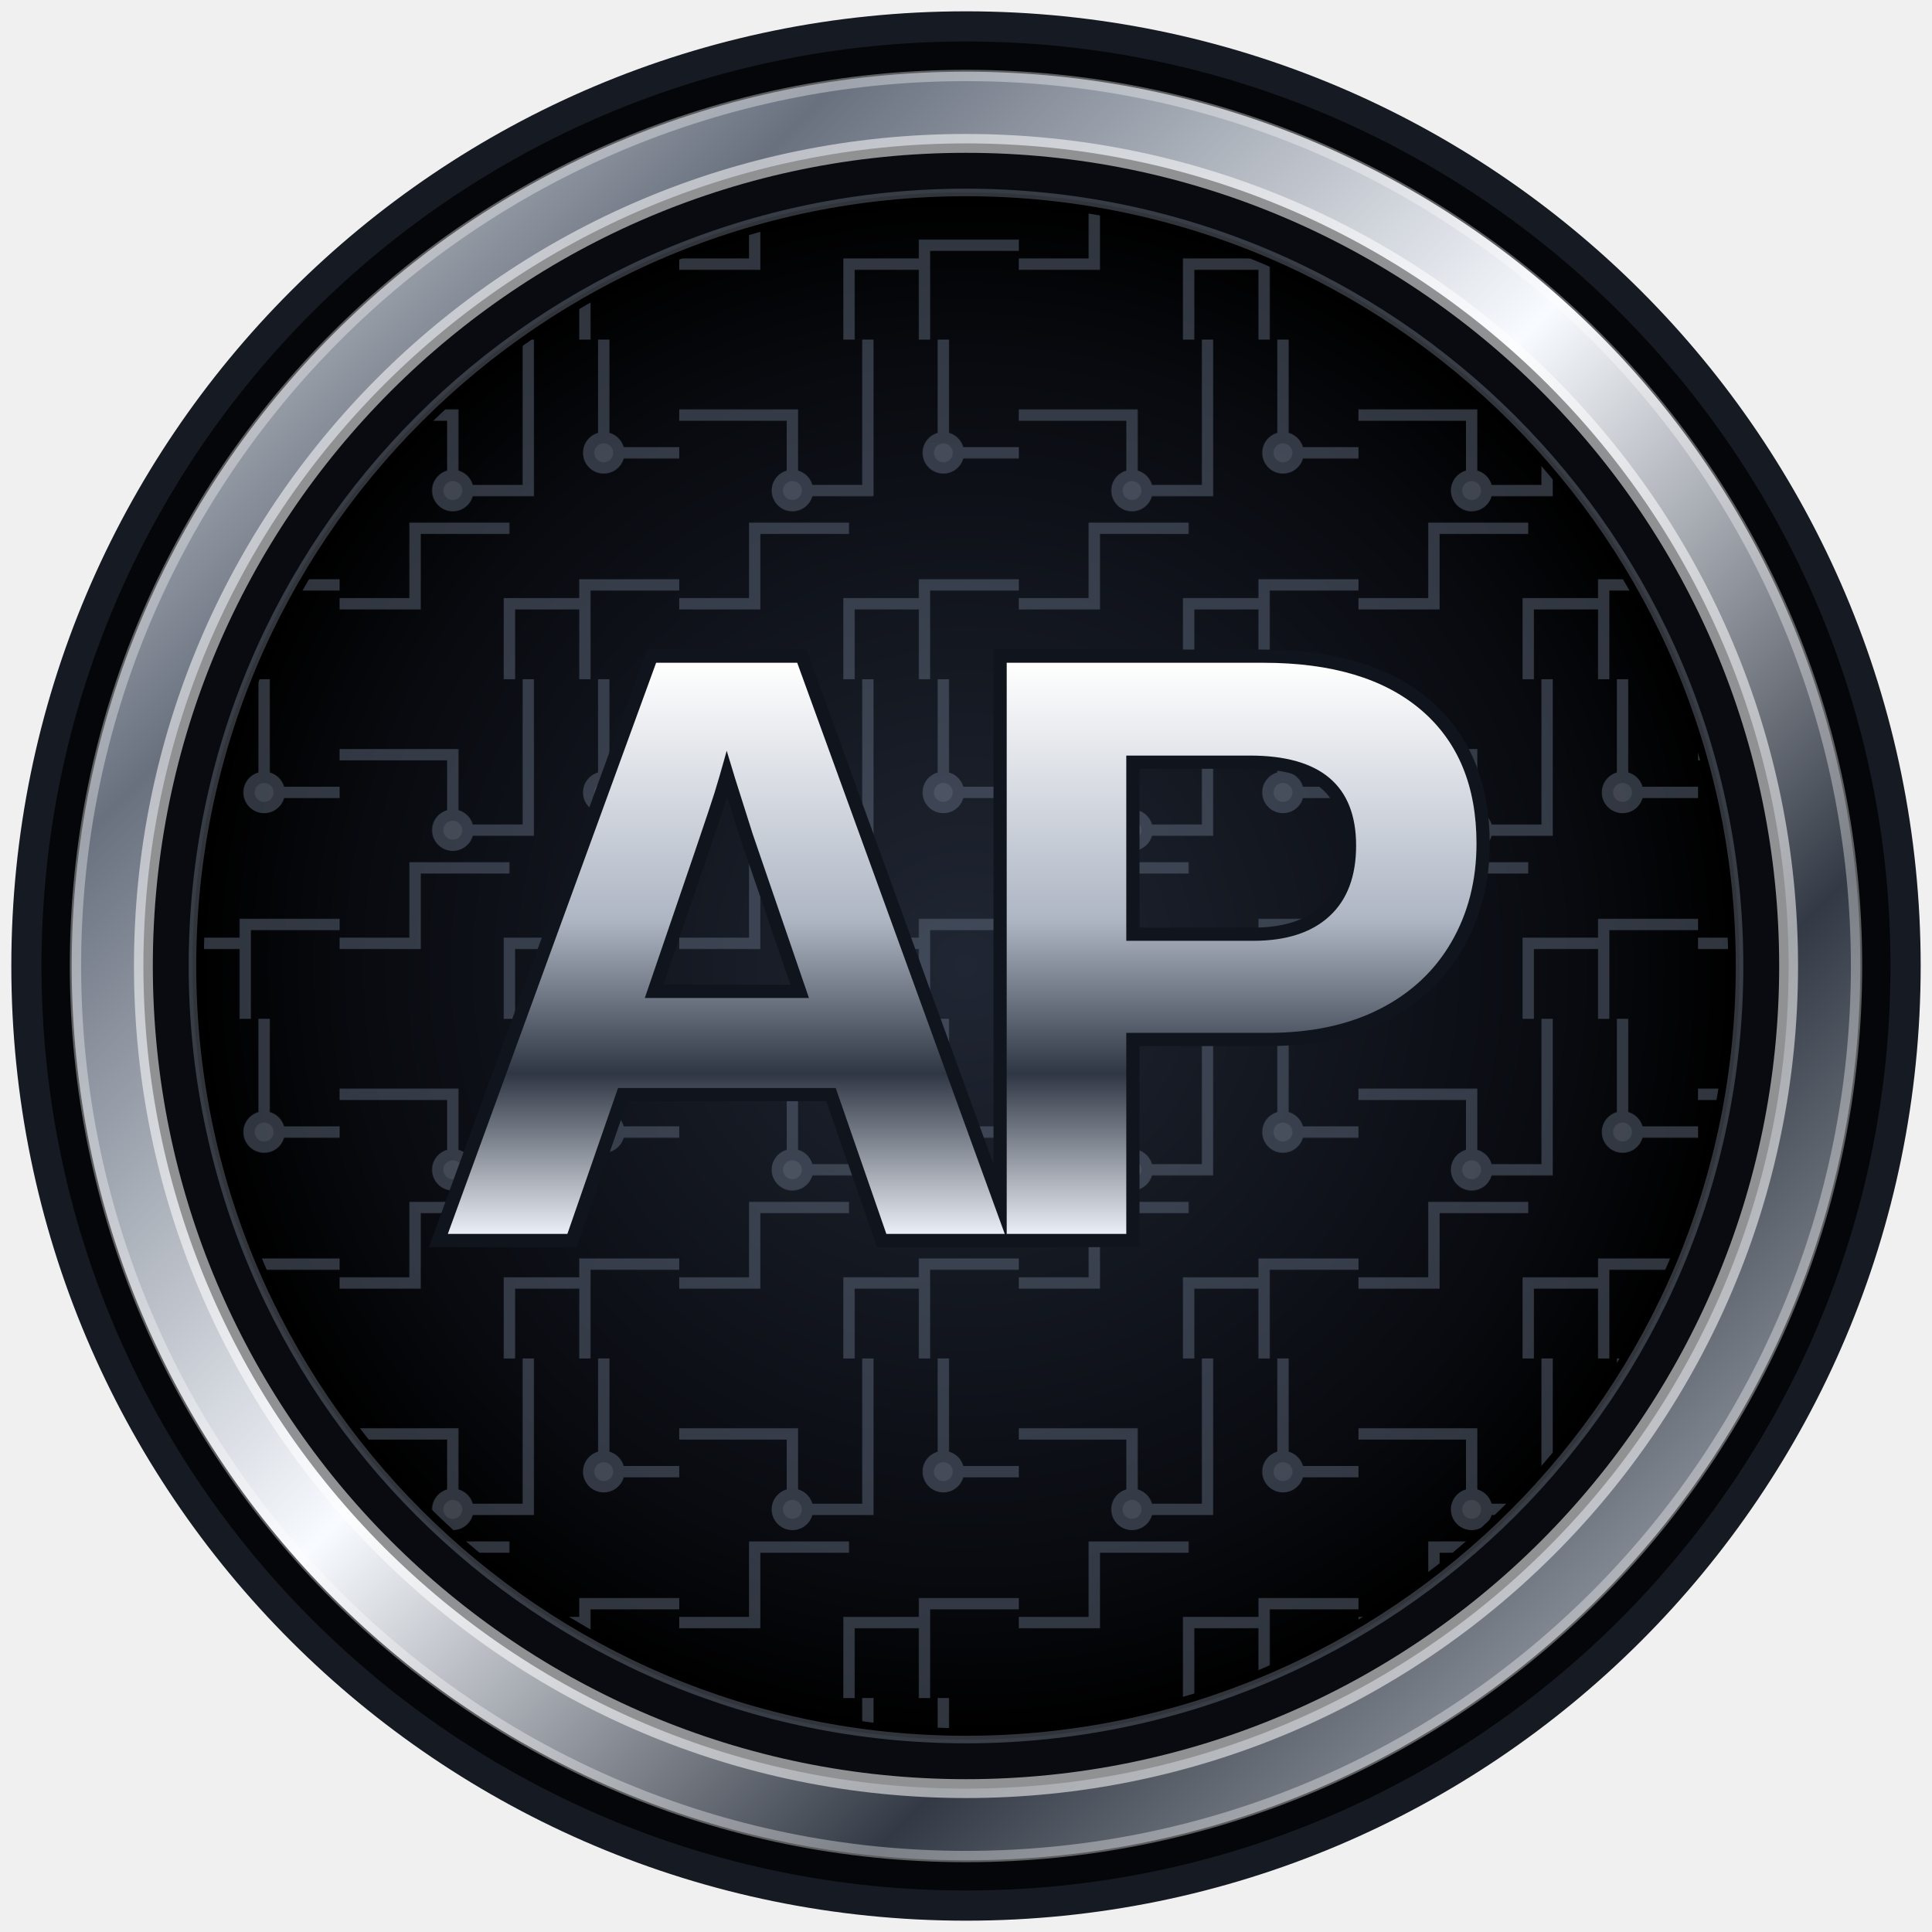
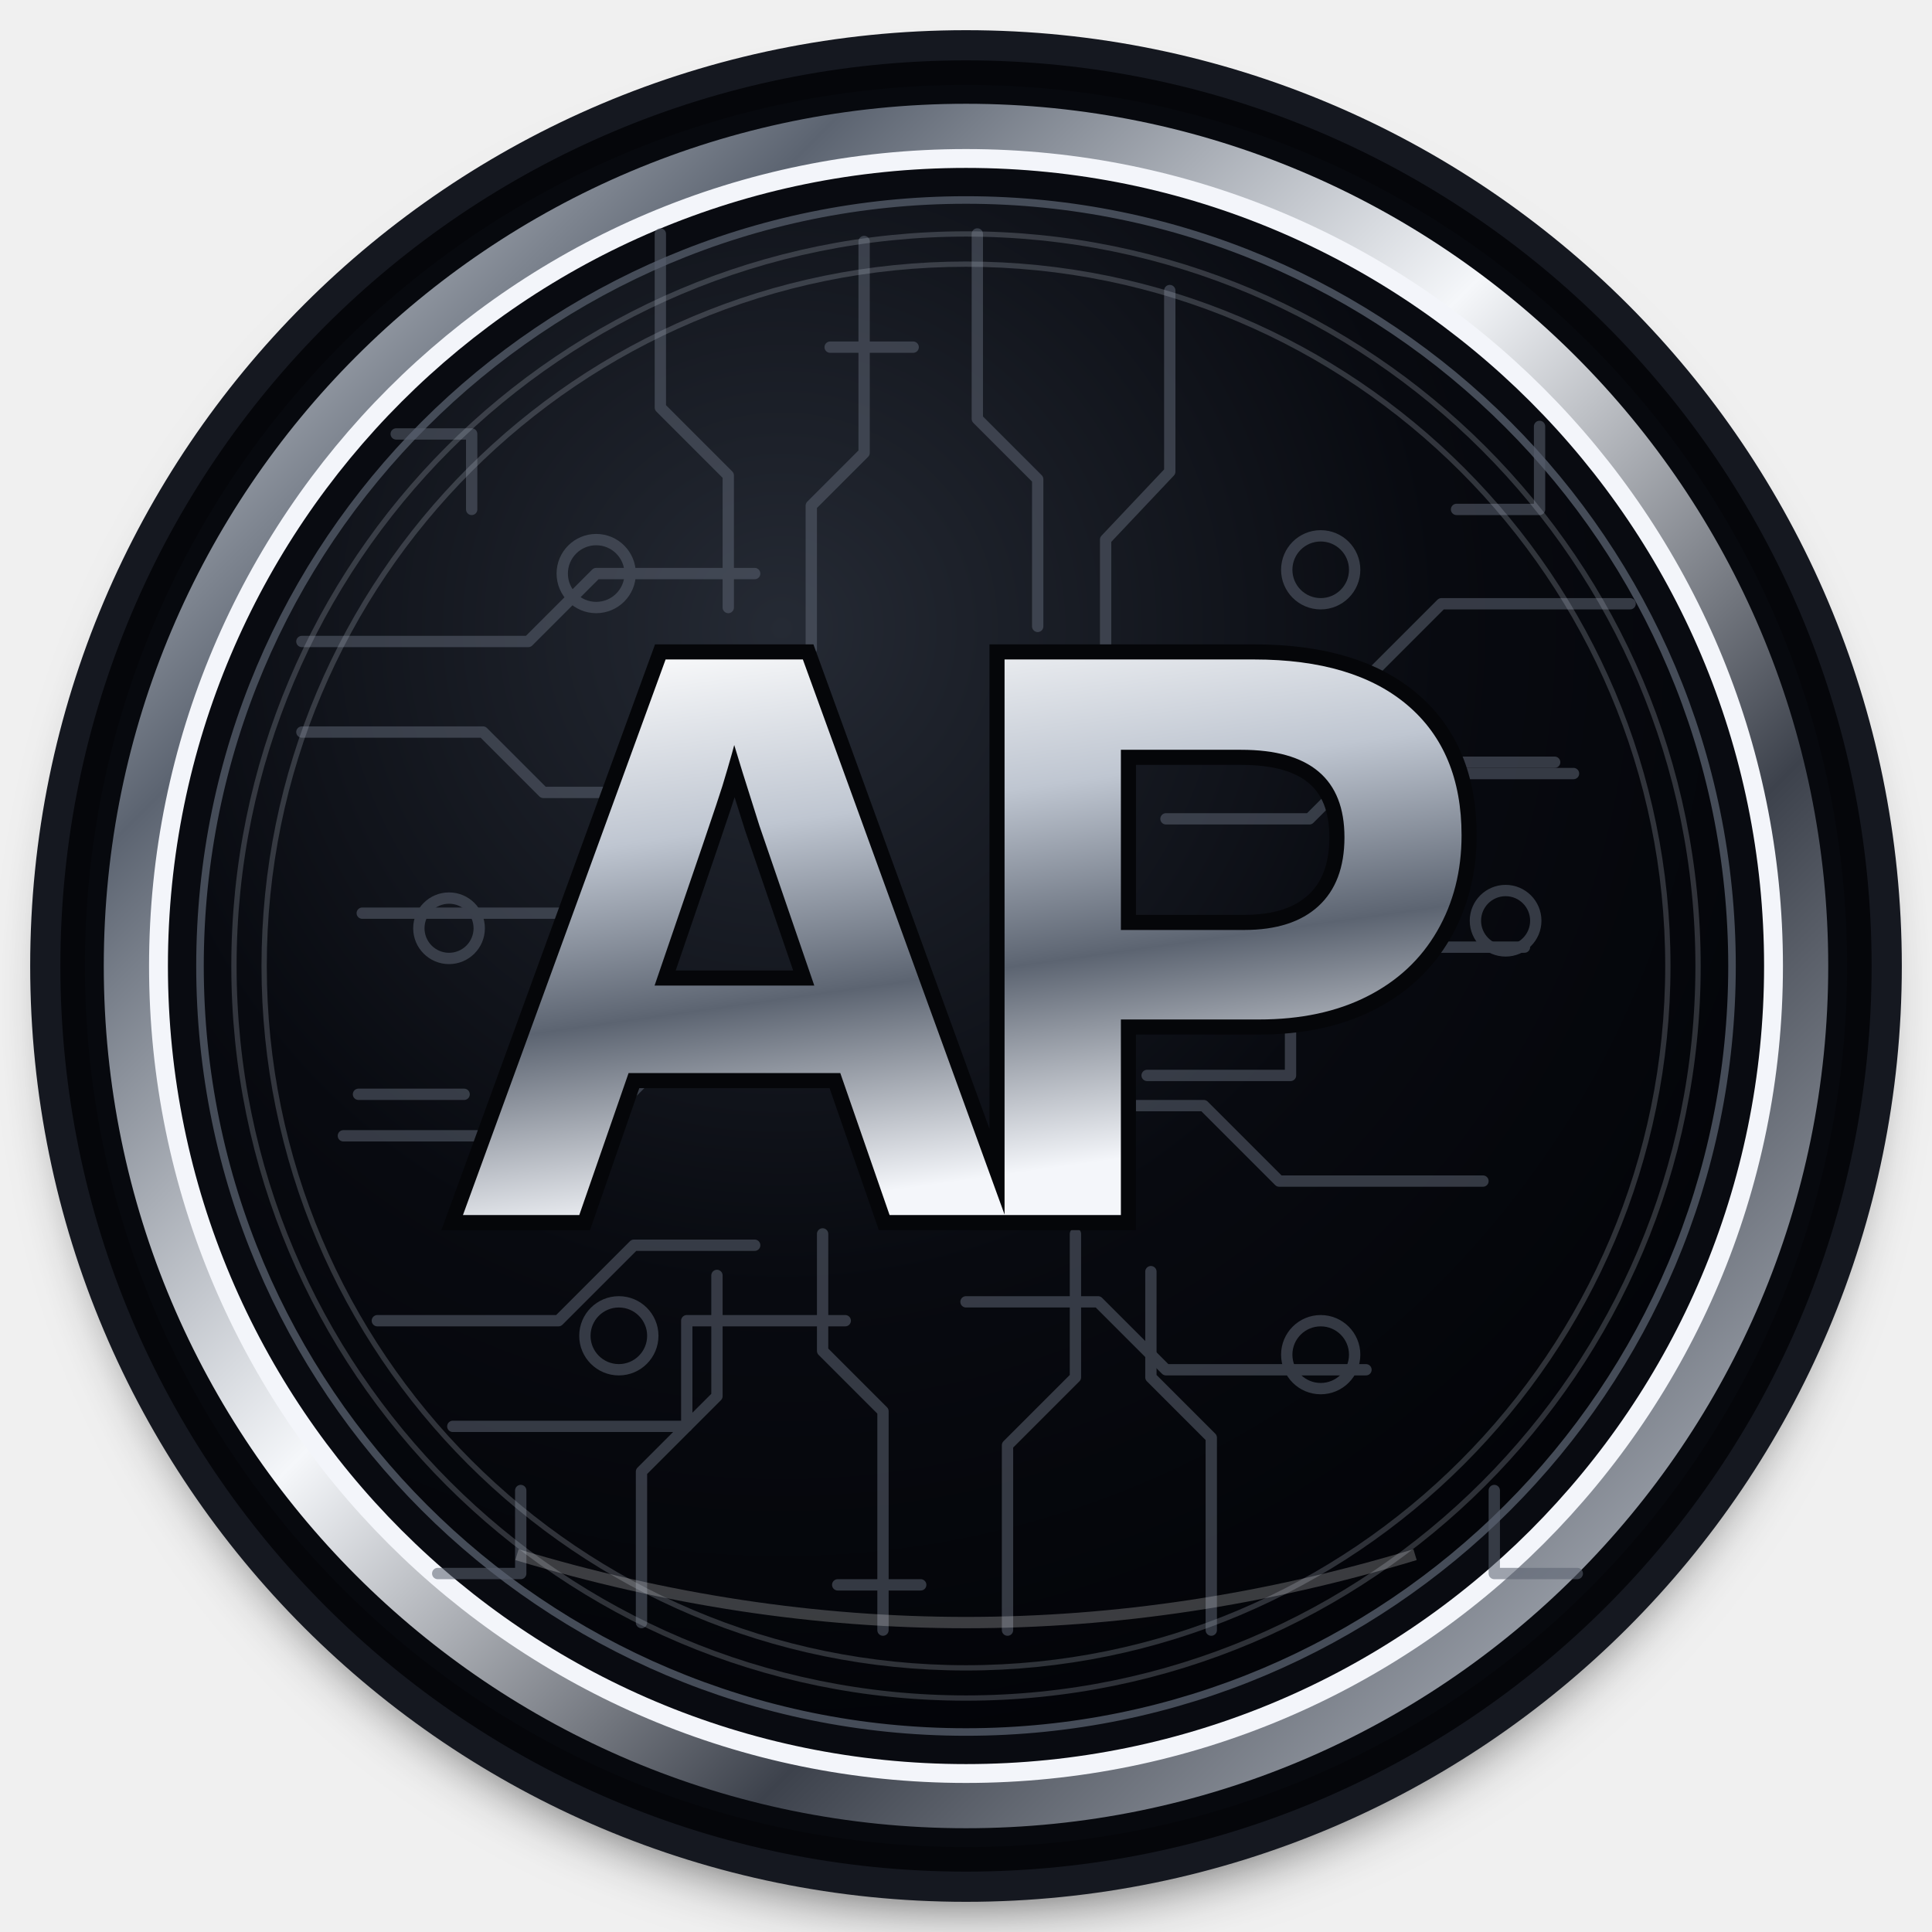
<svg xmlns="http://www.w3.org/2000/svg" viewBox="0 0 512 512">
  <defs>
+     <radialGradient id="face" cx="38%" cy="28%" r="78%">
+       <stop stop-color="#252a34" />
+       <stop offset=".55" stop-color="#080a10" />
+       <stop offset="1" stop-color="#020307" />
+     </radialGradient>
    <linearGradient id="rim" x1="0" y1="0" x2="1" y2="1">
+       <stop stop-color="#f8fbff" />
+       <stop offset=".22" stop-color="#5c6471" />
+       <stop offset=".45" stop-color="#f5f7fa" />
+       <stop offset=".68" stop-color="#3d424c" />
+       <stop offset="1" stop-color="#dce2eb" />
+     </linearGradient>
+     <linearGradient id="metal" x1="0" y1="0" x2=".25" y2="1">
      <stop stop-color="#fff" />
-       <stop offset=".22" stop-color="#69717f" />
-       <stop offset=".48" stop-color="#f8fbff" />
-       <stop offset=".72" stop-color="#343a45" />
-       <stop offset="1" stop-color="#dfe4ec" />
+       <stop offset=".35" stop-color="#bfc6d1" />
+       <stop offset=".65" stop-color="#5c6471" />
+       <stop offset="1" stop-color="#f4f6fa" />
    </linearGradient>
-     <linearGradient id="metal" x1="0" y1="0" x2="0" y2="1">
-       <stop stop-color="#fff" />
-       <stop offset=".45" stop-color="#aeb6c4" />
-       <stop offset=".72" stop-color="#303744" />
-       <stop offset="1" stop-color="#e9edf4" />
-     </linearGradient>
-     <radialGradient id="disc">
-       <stop stop-color="#202633" />
-       <stop offset=".8" stop-color="#080a0f" />
-       <stop offset="1" stop-color="#000" />
-     </radialGradient>
-     <pattern id="circuit" width="90" height="90" patternUnits="userSpaceOnUse" fill="none" stroke="#687487" stroke-width="3" opacity=".45">
-       <path d="M0 20h30v20h20V0M70 0v30h20M0 70h20V50h25M90 65H65V90M45 90V70h20" />
-       <circle cx="30" cy="40" r="4" fill="#8995a8" />
-       <circle cx="70" cy="30" r="4" fill="#8995a8" />
-     </pattern>
+     <filter id="shadow" x="-30%" y="-30%" width="160%" height="160%">
+       <feGaussianBlur stdDeviation="8" />
+     </filter>
  </defs>
-   <circle cx="256" cy="256" r="249" fill="#050609" stroke="#161a22" stroke-width="8" />
-   <circle cx="256" cy="256" r="237" fill="url(#rim)" />
-   <circle cx="256" cy="256" r="218" fill="#090b10" stroke="#fff" stroke-opacity=".55" stroke-width="5" />
-   <circle cx="256" cy="256" r="205" fill="url(#disc)" />
-   <circle cx="256" cy="256" r="202" fill="url(#circuit)" />
-   <circle cx="256" cy="256" r="205" fill="none" stroke="#8e99a9" stroke-opacity=".35" stroke-width="2" />
-   <text x="256" y="327" text-anchor="middle" font-family="Arial,Helvetica,sans-serif" font-size="220" font-weight="800" letter-spacing="-20" fill="url(#metal)" stroke="#10141c" stroke-width="7" paint-order="stroke">AP</text>
-   <circle cx="256" cy="256" r="236" fill="none" stroke="#fff" stroke-opacity=".35" stroke-width="3" />
+   <circle cx="256" cy="265" r="239" fill="#000" opacity=".65" filter="url(#shadow)" />
+   <circle cx="256" cy="256" r="244" fill="#05060a" stroke="#151820" stroke-width="8" />
+   <circle cx="256" cy="256" r="231" fill="url(#rim)" stroke="#07090e" stroke-width="5" />
+   <circle cx="256" cy="256" r="214" fill="#090b11" stroke="#f3f5fa" stroke-width="5" />
+   <circle cx="256" cy="256" r="203" fill="url(#face)" stroke="#454c58" stroke-width="2" />
+   <g fill="none" stroke="#59616e" stroke-width="3" opacity=".56" stroke-linecap="round" stroke-linejoin="round">
+     <path d="M80 170h60l18-18h42m-120 42h48l16 16h38m-86 32h58v35h35m-98 24h65l18-18h28M100 350h48l20-20h32m-80 48h62v-28h42" />
+     <path d="M432 160h-50l-18 18h-38m86 24h-50l-15 15h-38m95 34h-62v34h-38m89 28h-54l-20-20h-32m75 70h-53l-18-18h-35" />
+     <path d="M175 62v46l18 18v35m36-97v56l-14 14v38m44-110v49l16 16v39m35-89v48l-17 18v29M170 430v-40l20-20v-32m44 94v-58l-16-16v-31m49 105v-49l18-18v-38m36 105v-51l-16-16v-28" />
+     <circle cx="158" cy="152" r="9" />
+     <circle cx="119" cy="246" r="8" />
+     <circle cx="164" cy="354" r="9" />
+     <circle cx="350" cy="151" r="9" />
+     <circle cx="399" cy="244" r="8" />
+     <circle cx="350" cy="359" r="9" />
+     <path d="M105 115l20 0 0 20m261 0h22v-22m-270 282v22h-22m280-22v22h22" />
+     <path d="M95 290h28m266-85h28M220 92h22m-20 328h22" />
+   </g>
+   <g fill="none" stroke="#aeb7c4" stroke-width="1.4" opacity=".25">
+     <circle cx="256" cy="256" r="194" />
+     <circle cx="256" cy="256" r="186" />
+   </g>
+   <text x="256" y="322" text-anchor="middle" font-family="Arial,Helvetica,sans-serif" font-size="214" font-weight="800" letter-spacing="-20" fill="url(#metal)" stroke="#050609" stroke-width="8" paint-order="stroke">AP</text>
+   <path d="M137 412Q256 448 375 412" fill="none" stroke="#fff" stroke-opacity=".22" stroke-width="3" />
</svg>
